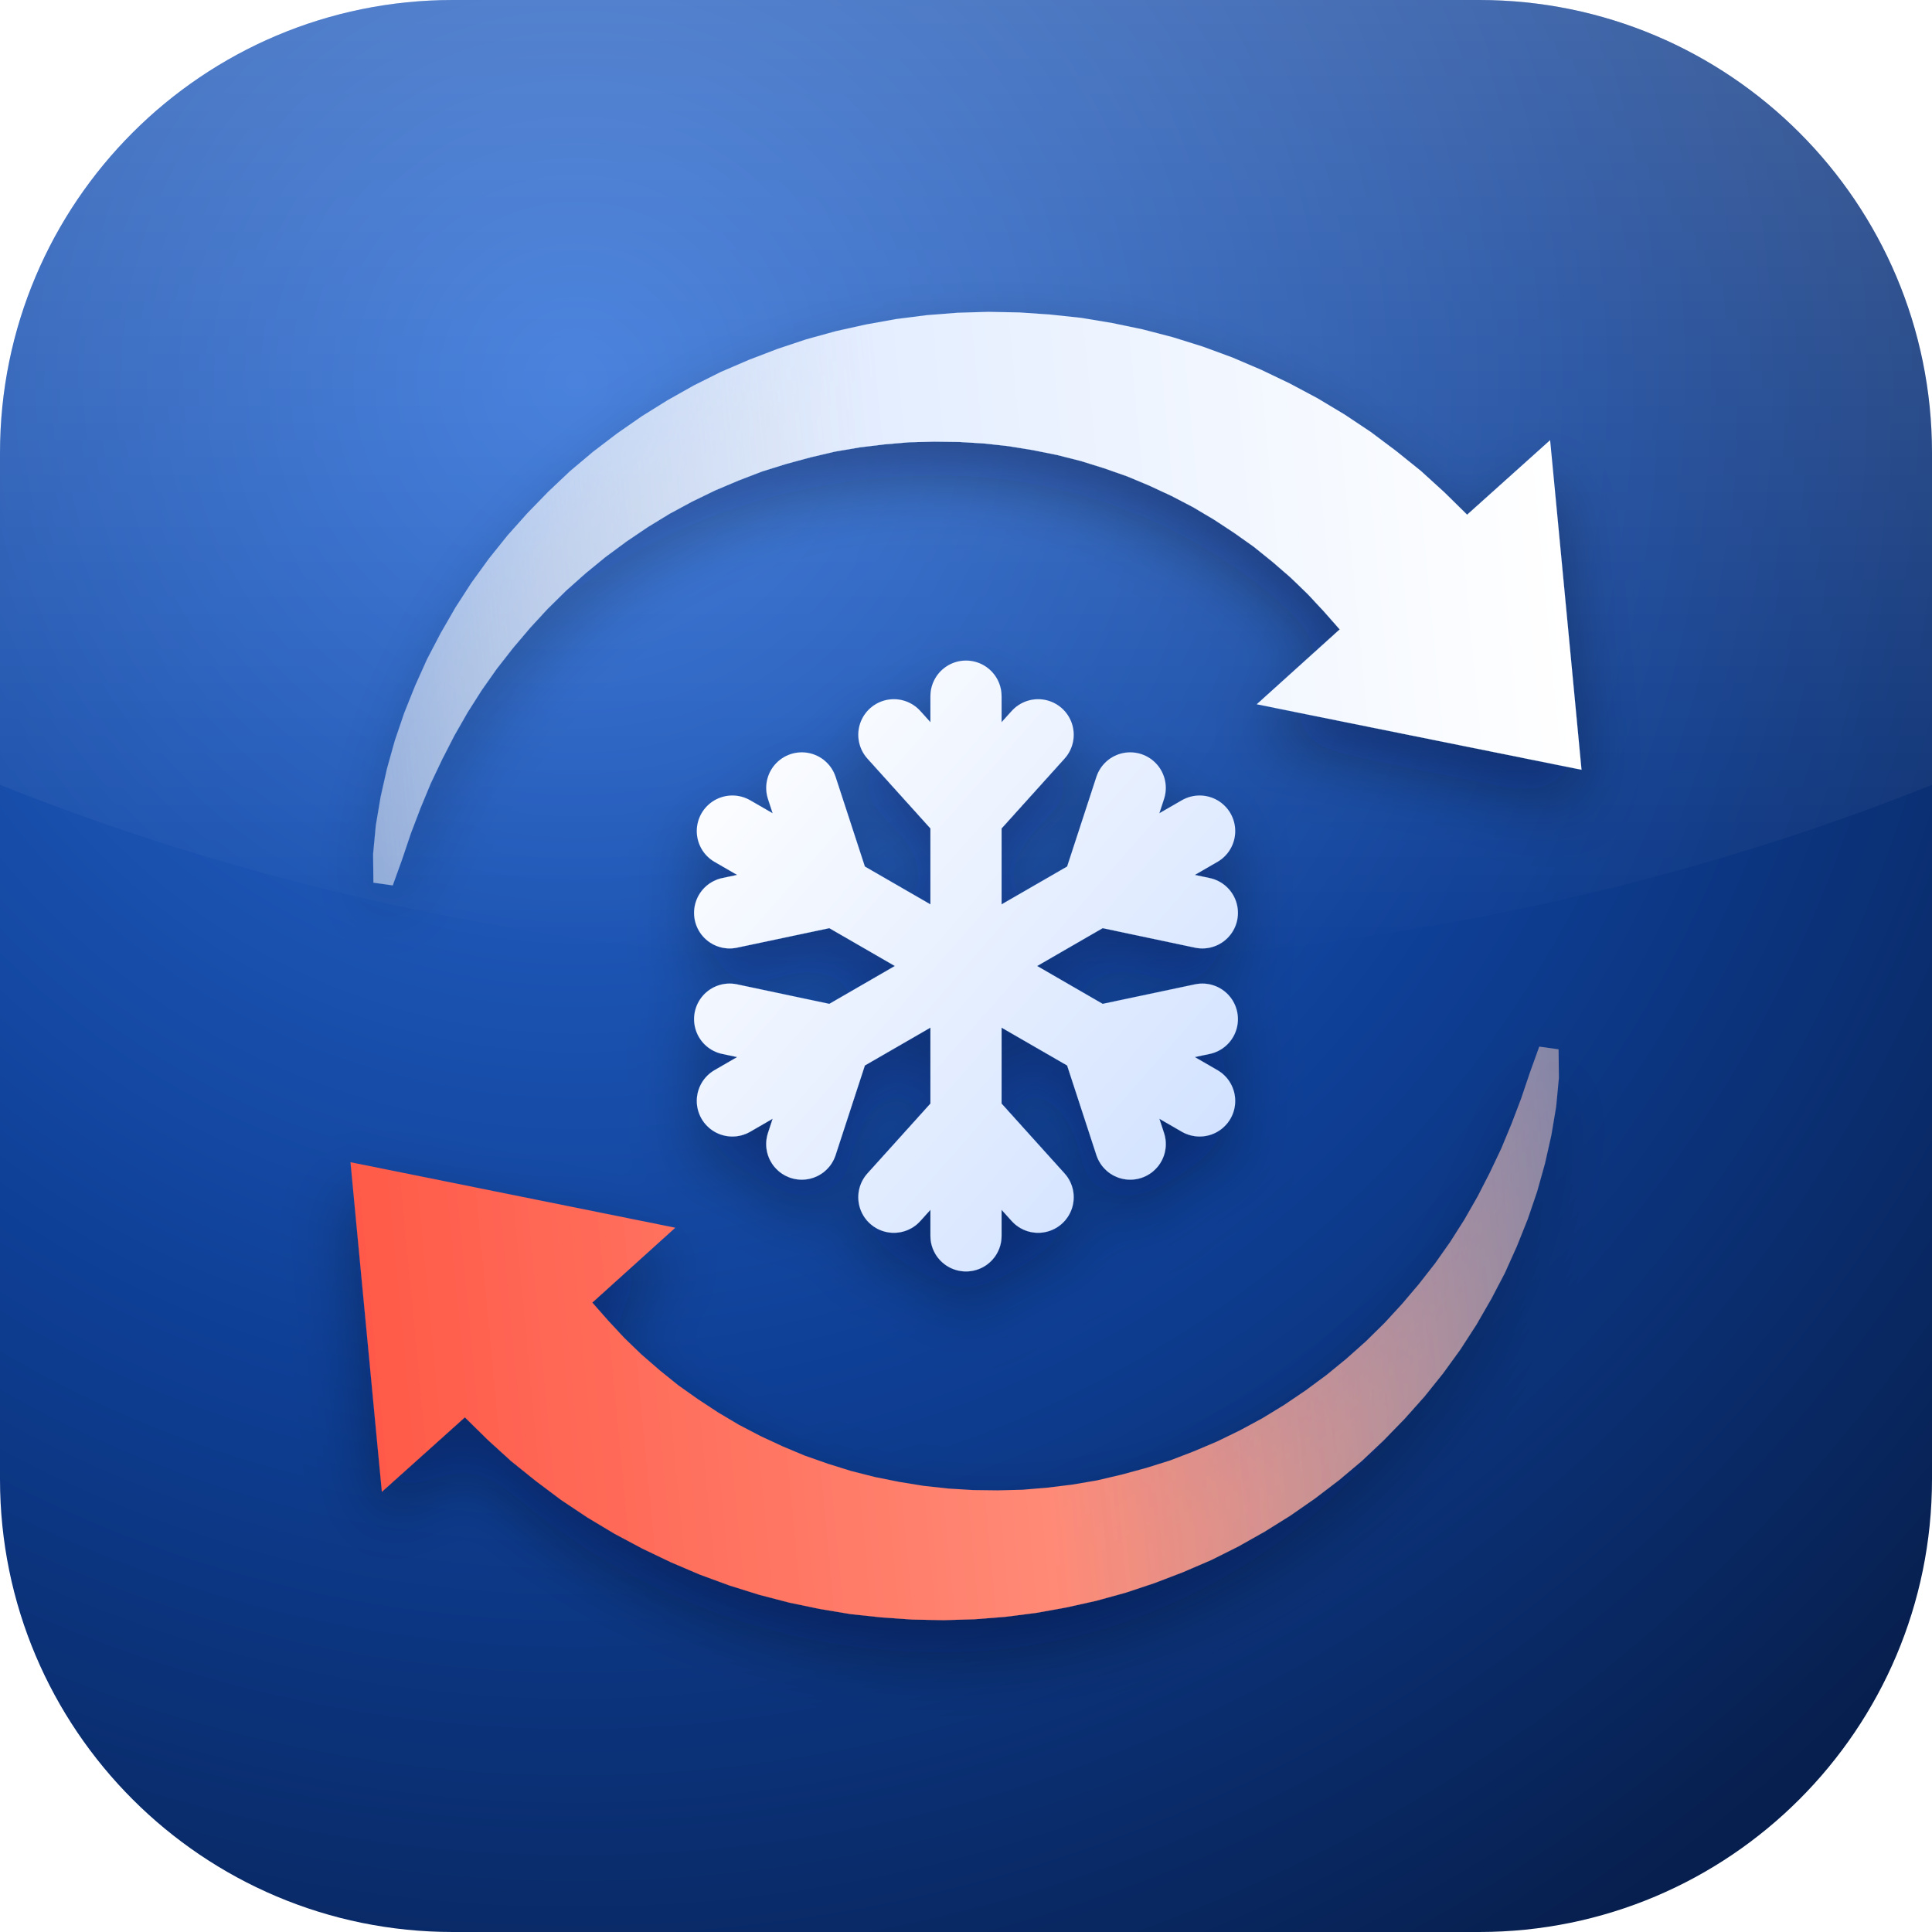
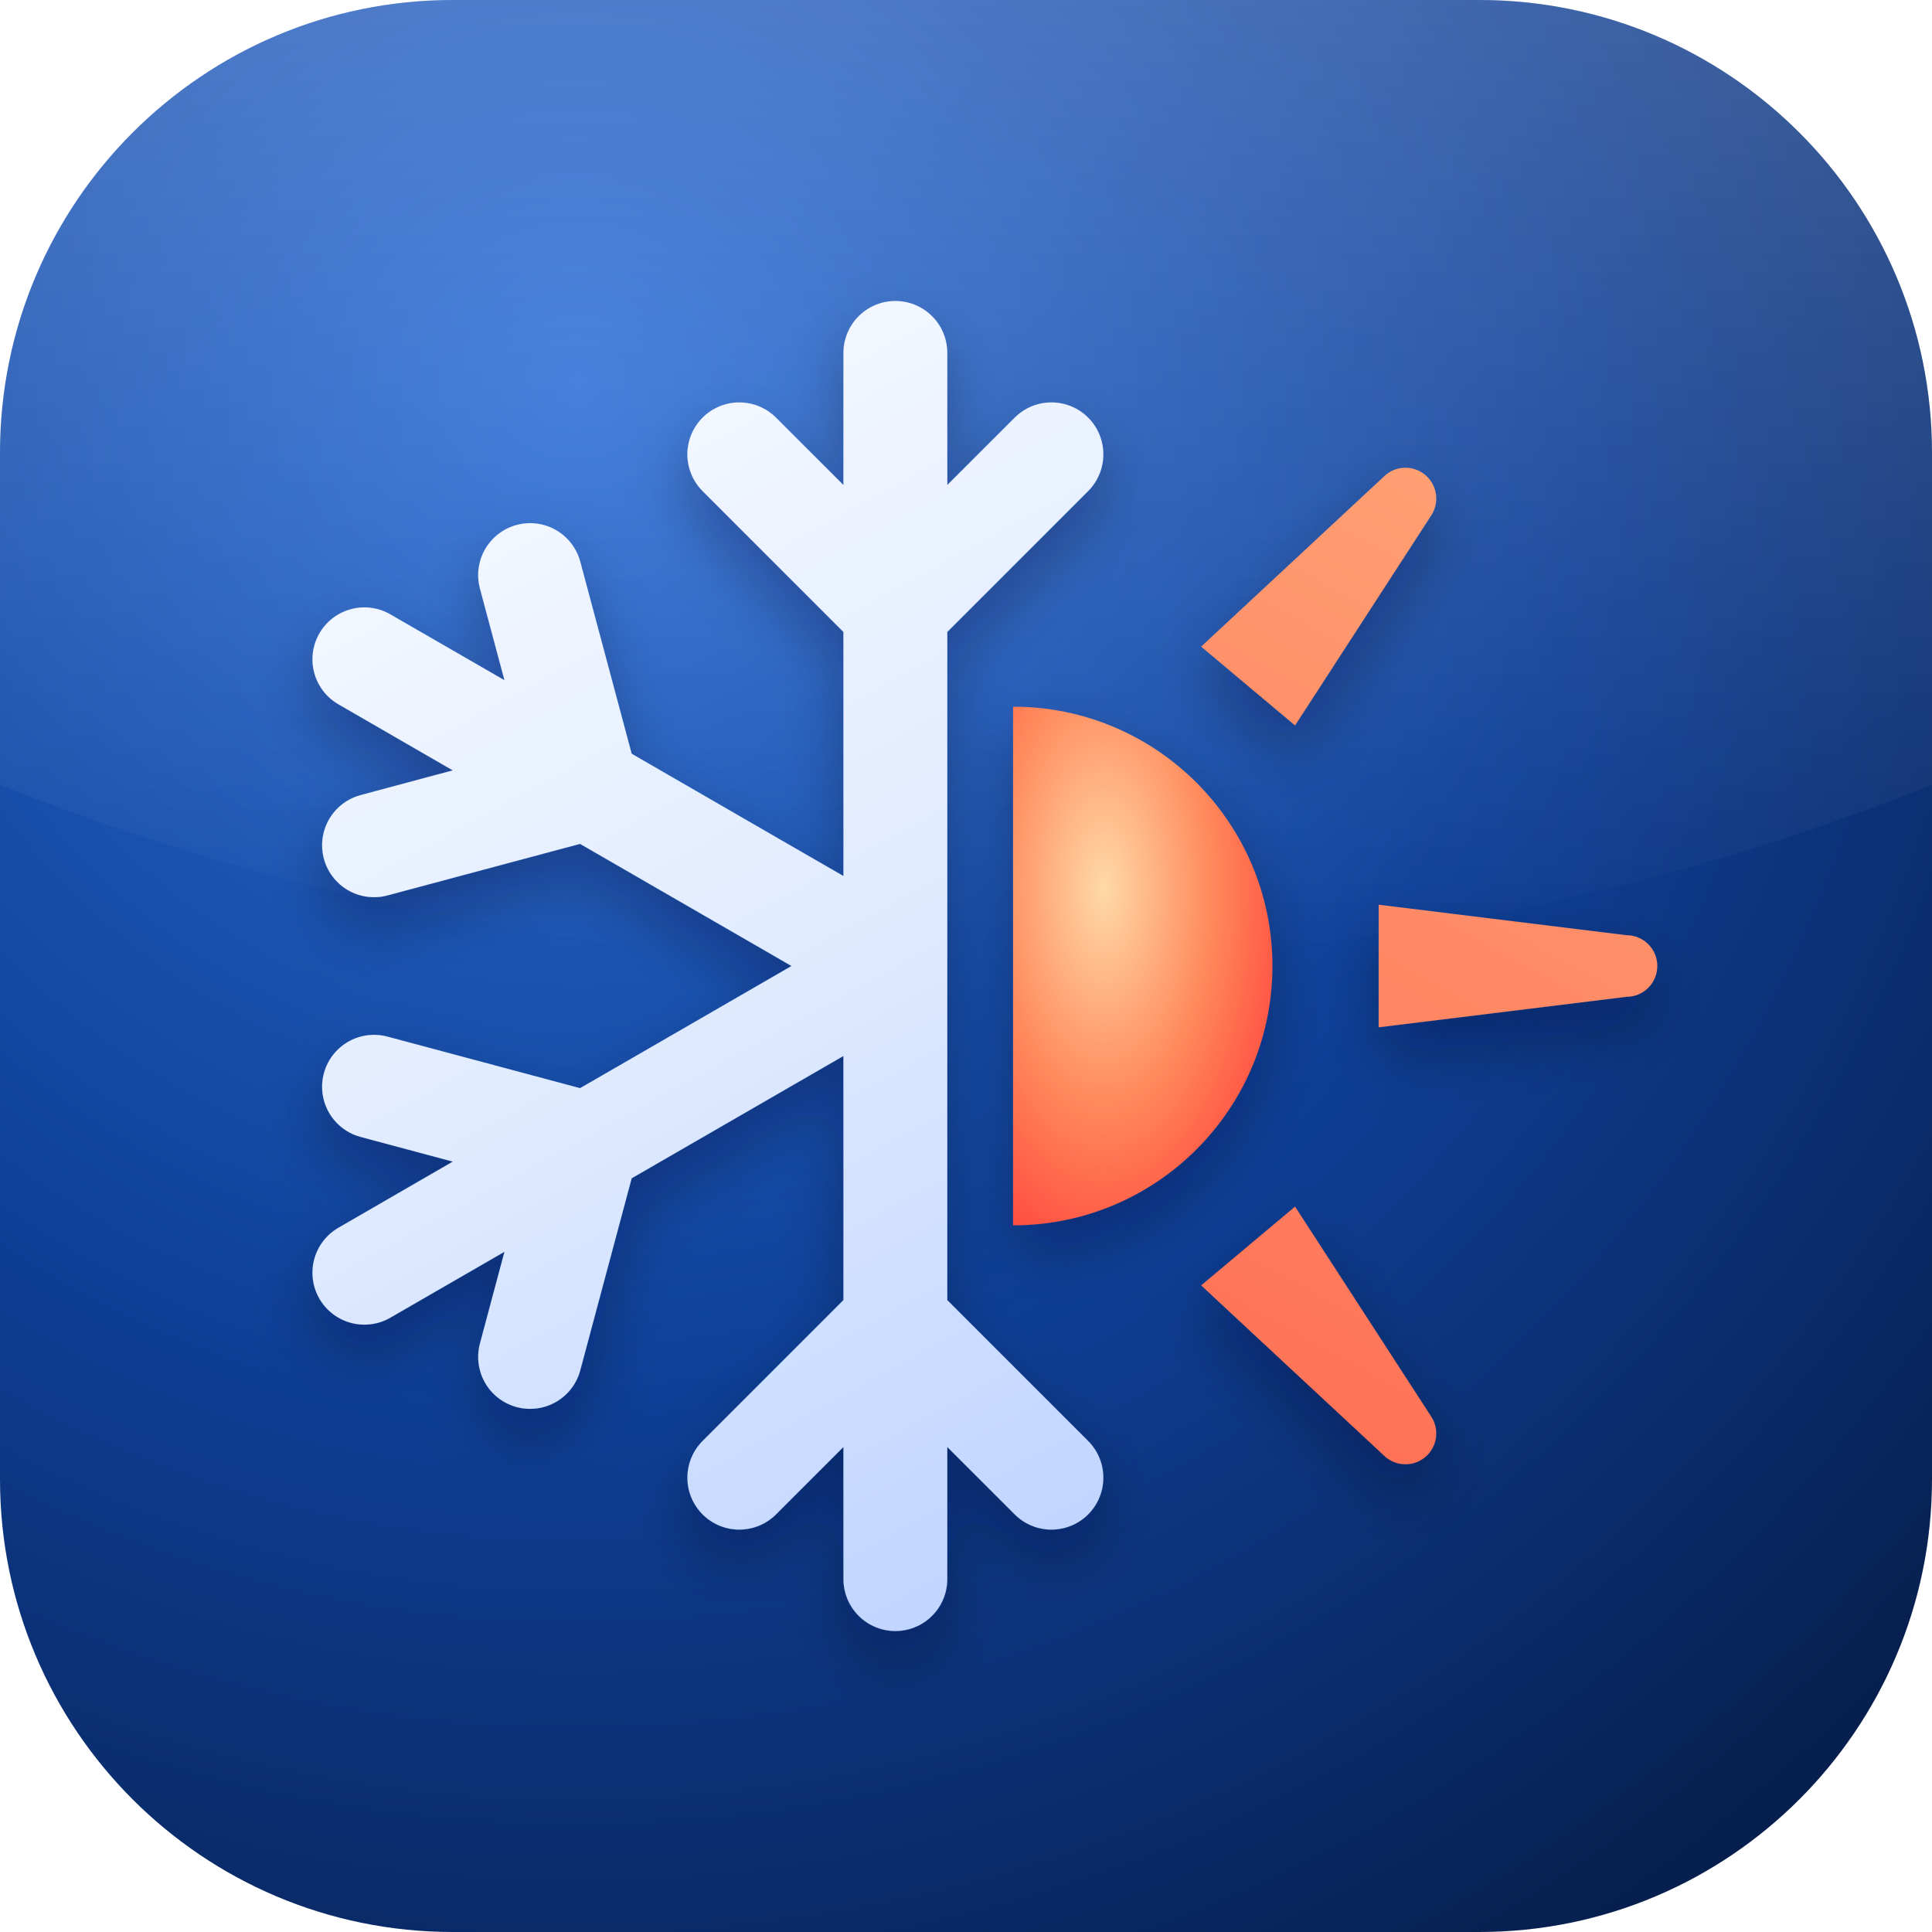
<svg xmlns="http://www.w3.org/2000/svg" viewBox="0 0 64 64" width="256" height="256">
  <defs>
    <radialGradient id="bg" cx="30%" cy="20%" r="95%">
      <stop offset="0" stop-color="#2E6FD8" />
      <stop offset=".55" stop-color="#0E3F96" />
      <stop offset="1" stop-color="#071F4E" />
    </radialGradient>
    <linearGradient id="gl" x1="0" y1="0" x2="0" y2="1">
-       <stop offset="0" stop-color="#fff" stop-opacity=".22" />
+       <stop offset="0" stop-color="#fff" stop-opacity=".2" />
      <stop offset="1" stop-color="#fff" stop-opacity="0" />
    </linearGradient>
  </defs>
  <rect width="64" height="64" rx="15" fill="url(#bg)" />
  <path d="M0 15A15 15 0 0 1 15 0H49A15 15 0 0 1 64 15V26C44 34 20 34 0 26Z" fill="url(#gl)" />
  <defs>
-     <linearGradient id="mb" gradientUnits="userSpaceOnUse" x1="12.7" y1="29.3" x2="52.4" y2="25.5">
-       <stop offset="0" stop-color="#FFFFFF80" />
-       <stop offset=".45" stop-color="#E4EEFF" />
-       <stop offset="1" stop-color="#FFFFFF" />
+     <linearGradient id="mb" gradientUnits="userSpaceOnUse" x1="7" y1="7" x2="34.5" y2="57">
+       <stop offset="0" stop-color="#FFFFFF" />
+       <stop offset=".5" stop-color="#E3EDFF" />
+       <stop offset="1" stop-color="#B9D0FF" />
    </linearGradient>
-     <linearGradient id="mr" gradientUnits="userSpaceOnUse" x1="51.3" y1="34.7" x2="11.6" y2="38.5">
-       <stop offset="0" stop-color="#FFD2C780" />
-       <stop offset=".45" stop-color="#FF8A76" />
+     <radialGradient id="ms" cx=".35" cy=".35" r=".75">
+       <stop offset="0" stop-color="#FFD9A8" />
+       <stop offset=".55" stop-color="#FF8A5C" />
+       <stop offset="1" stop-color="#FF4B3E" />
+     </radialGradient>
+     <linearGradient id="mr" gradientUnits="userSpaceOnUse" x1="57" y1="7" x2="29.5" y2="57">
+       <stop offset="0" stop-color="#FFB27E" />
      <stop offset="1" stop-color="#FF5A48" />
-     </linearGradient>
-     <linearGradient id="mf" x1="0" y1="0" x2="1" y2="1">
-       <stop offset="0" stop-color="#FFFFFF" />
-       <stop offset="1" stop-color="#CFE0FF" />
    </linearGradient>
    <linearGradient id="mw" x1="0" y1="0" x2="0" y2="1">
      <stop offset="0" stop-color="#FFFFFF" />
-       <stop offset="1" stop-color="#D6E4FF" />
+       <stop offset="1" stop-color="#D3E2FF" />
    </linearGradient>
    <linearGradient id="mt" x1="0" y1="0" x2="0" y2="1">
-       <stop offset="0" stop-color="#FF9A86" />
+       <stop offset="0" stop-color="#FFA58C" />
      <stop offset="1" stop-color="#FF4B3A" />
    </linearGradient>
-     <filter id="ms" x="-20%" y="-20%" width="140%" height="150%">
-       <feDropShadow dx="0" dy="1.1" stdDeviation="1.1" flood-color="#000814" flood-opacity="0.35" />
+     <filter id="mf" x="-20%" y="-20%" width="140%" height="150%">
+       <feDropShadow dx="0" dy="1" stdDeviation="1" flood-color="#000814" flood-opacity="0.3" />
    </filter>
  </defs>
-   <g filter="url(#ms)">
-     <path d="M12.37 29.24L12.36 28.29L12.45 27.34L12.61 26.39L12.82 25.46L13.08 24.53L13.39 23.62L13.75 22.72L14.15 21.83L14.60 20.97L15.09 20.12L15.62 19.30L16.20 18.50L16.81 17.74L17.47 17.00L18.16 16.29L18.88 15.61L19.64 14.97L20.44 14.36L21.26 13.79L22.11 13.26L22.98 12.77L23.88 12.32L24.81 11.92L25.75 11.56L26.71 11.24L27.69 10.97L28.68 10.75L29.68 10.57L30.70 10.44L31.72 10.36L32.74 10.33L33.77 10.35L34.79 10.42L35.82 10.53L36.84 10.70L37.85 10.91L38.85 11.17L39.84 11.48L40.82 11.84L41.78 12.25L42.72 12.70L43.64 13.19L44.54 13.73L45.41 14.31L46.25 14.94L47.07 15.60L47.85 16.31L48.60 17.05L51.35 14.58L52.39 25.50L41.63 23.33L44.38 20.85L43.86 20.26L43.32 19.68L42.75 19.13L42.15 18.61L41.53 18.11L40.88 17.65L40.21 17.21L39.52 16.80L38.81 16.43L38.08 16.09L37.34 15.78L36.57 15.51L35.80 15.27L35.01 15.07L34.21 14.91L33.41 14.78L32.59 14.69L31.77 14.64L30.95 14.63L30.13 14.65L29.30 14.72L28.48 14.82L27.66 14.96L26.85 15.15L26.04 15.37L25.24 15.62L24.46 15.92L23.68 16.25L22.92 16.62L22.18 17.02L21.46 17.46L20.75 17.94L20.06 18.45L19.40 18.99L18.76 19.56L18.14 20.17L17.56 20.80L17.00 21.46L16.46 22.15L15.96 22.86L15.49 23.60L15.05 24.37L14.65 25.15L14.27 25.95L13.93 26.77L13.61 27.61L13.32 28.47L13.01 29.33Z" fill="url(#mb)" />
-     <path d="M51.63 34.76L51.64 35.71L51.55 36.66L51.39 37.61L51.18 38.54L50.92 39.47L50.61 40.38L50.25 41.28L49.85 42.17L49.40 43.03L48.91 43.88L48.38 44.70L47.80 45.50L47.19 46.26L46.53 47.00L45.84 47.71L45.12 48.39L44.36 49.03L43.56 49.64L42.74 50.21L41.89 50.74L41.02 51.23L40.12 51.68L39.19 52.08L38.25 52.44L37.29 52.76L36.31 53.03L35.32 53.25L34.32 53.43L33.30 53.56L32.28 53.64L31.26 53.67L30.23 53.65L29.21 53.58L28.18 53.47L27.16 53.30L26.15 53.09L25.15 52.83L24.16 52.52L23.18 52.16L22.22 51.75L21.28 51.30L20.36 50.81L19.46 50.27L18.59 49.69L17.75 49.06L16.93 48.40L16.15 47.69L15.40 46.95L12.65 49.42L11.61 38.50L22.37 40.67L19.62 43.15L20.14 43.74L20.68 44.32L21.25 44.87L21.85 45.39L22.47 45.89L23.12 46.35L23.79 46.79L24.48 47.20L25.19 47.57L25.92 47.91L26.66 48.22L27.43 48.49L28.20 48.73L28.99 48.93L29.79 49.09L30.59 49.22L31.41 49.31L32.23 49.36L33.05 49.37L33.87 49.35L34.70 49.28L35.52 49.18L36.34 49.04L37.15 48.85L37.96 48.63L38.76 48.38L39.54 48.08L40.32 47.75L41.08 47.38L41.82 46.98L42.54 46.54L43.25 46.06L43.94 45.55L44.60 45.01L45.24 44.44L45.86 43.83L46.44 43.20L47.00 42.54L47.54 41.85L48.04 41.14L48.51 40.40L48.95 39.63L49.35 38.85L49.73 38.05L50.07 37.23L50.39 36.39L50.68 35.53L50.99 34.67Z" fill="url(#mr)" />
-     <path d="M32.00 32.00L32.00 23.06M32.00 26.99L29.61 24.34M32.00 26.99L34.39 24.34M32.00 32.00L32.00 40.94M32.00 37.01L34.39 39.66M32.00 37.01L29.61 39.66M32.00 32.00L39.74 27.53M36.33 29.50L37.44 26.10M36.33 29.50L39.83 30.24M32.00 32.00L24.26 36.47M27.67 34.50L26.56 37.90M27.67 34.50L24.17 33.76M32.00 32.00L39.74 36.47M36.33 34.50L39.83 33.76M36.33 34.50L37.44 37.90M32.00 32.00L24.26 27.53M27.67 29.50L24.17 30.24M27.67 29.50L26.56 26.10" stroke="url(#mf)" stroke-width="2.356" stroke-linecap="round" fill="none" />
+   <g filter="url(#mf)">
+     <path d="M29.66 32.00L29.66 11.69M29.66 20.22L24.49 15.05M29.66 20.22L34.83 15.05M29.66 32.00L12.07 21.84M19.45 26.11L12.39 28.00M19.45 26.11L17.56 19.05M29.66 32.00L12.07 42.16M19.45 37.89L17.56 44.95M19.45 37.89L12.39 36.00M29.66 32.00L29.66 52.31M29.66 43.78L34.83 48.95M29.66 43.78L24.49 48.95" stroke="url(#mb)" stroke-width="3.44" stroke-linecap="round" stroke-linejoin="round" fill="none" />
+     <path d="M33.56 23.41A8.59 8.59 0 0 1 33.56 40.59Z" fill="url(#ms)" />
+     <path d="M39.79 21.42L45.84 15.79A1.02 1.02 0 0 1 47.40 17.09L42.90 24.03ZM45.67 29.97L53.88 30.98A1.02 1.02 0 0 1 53.88 33.02L45.67 34.03ZM42.90 39.97L47.40 46.91A1.02 1.02 0 0 1 45.84 48.21L39.79 42.58Z" fill="url(#mr)" />
  </g>
</svg>
